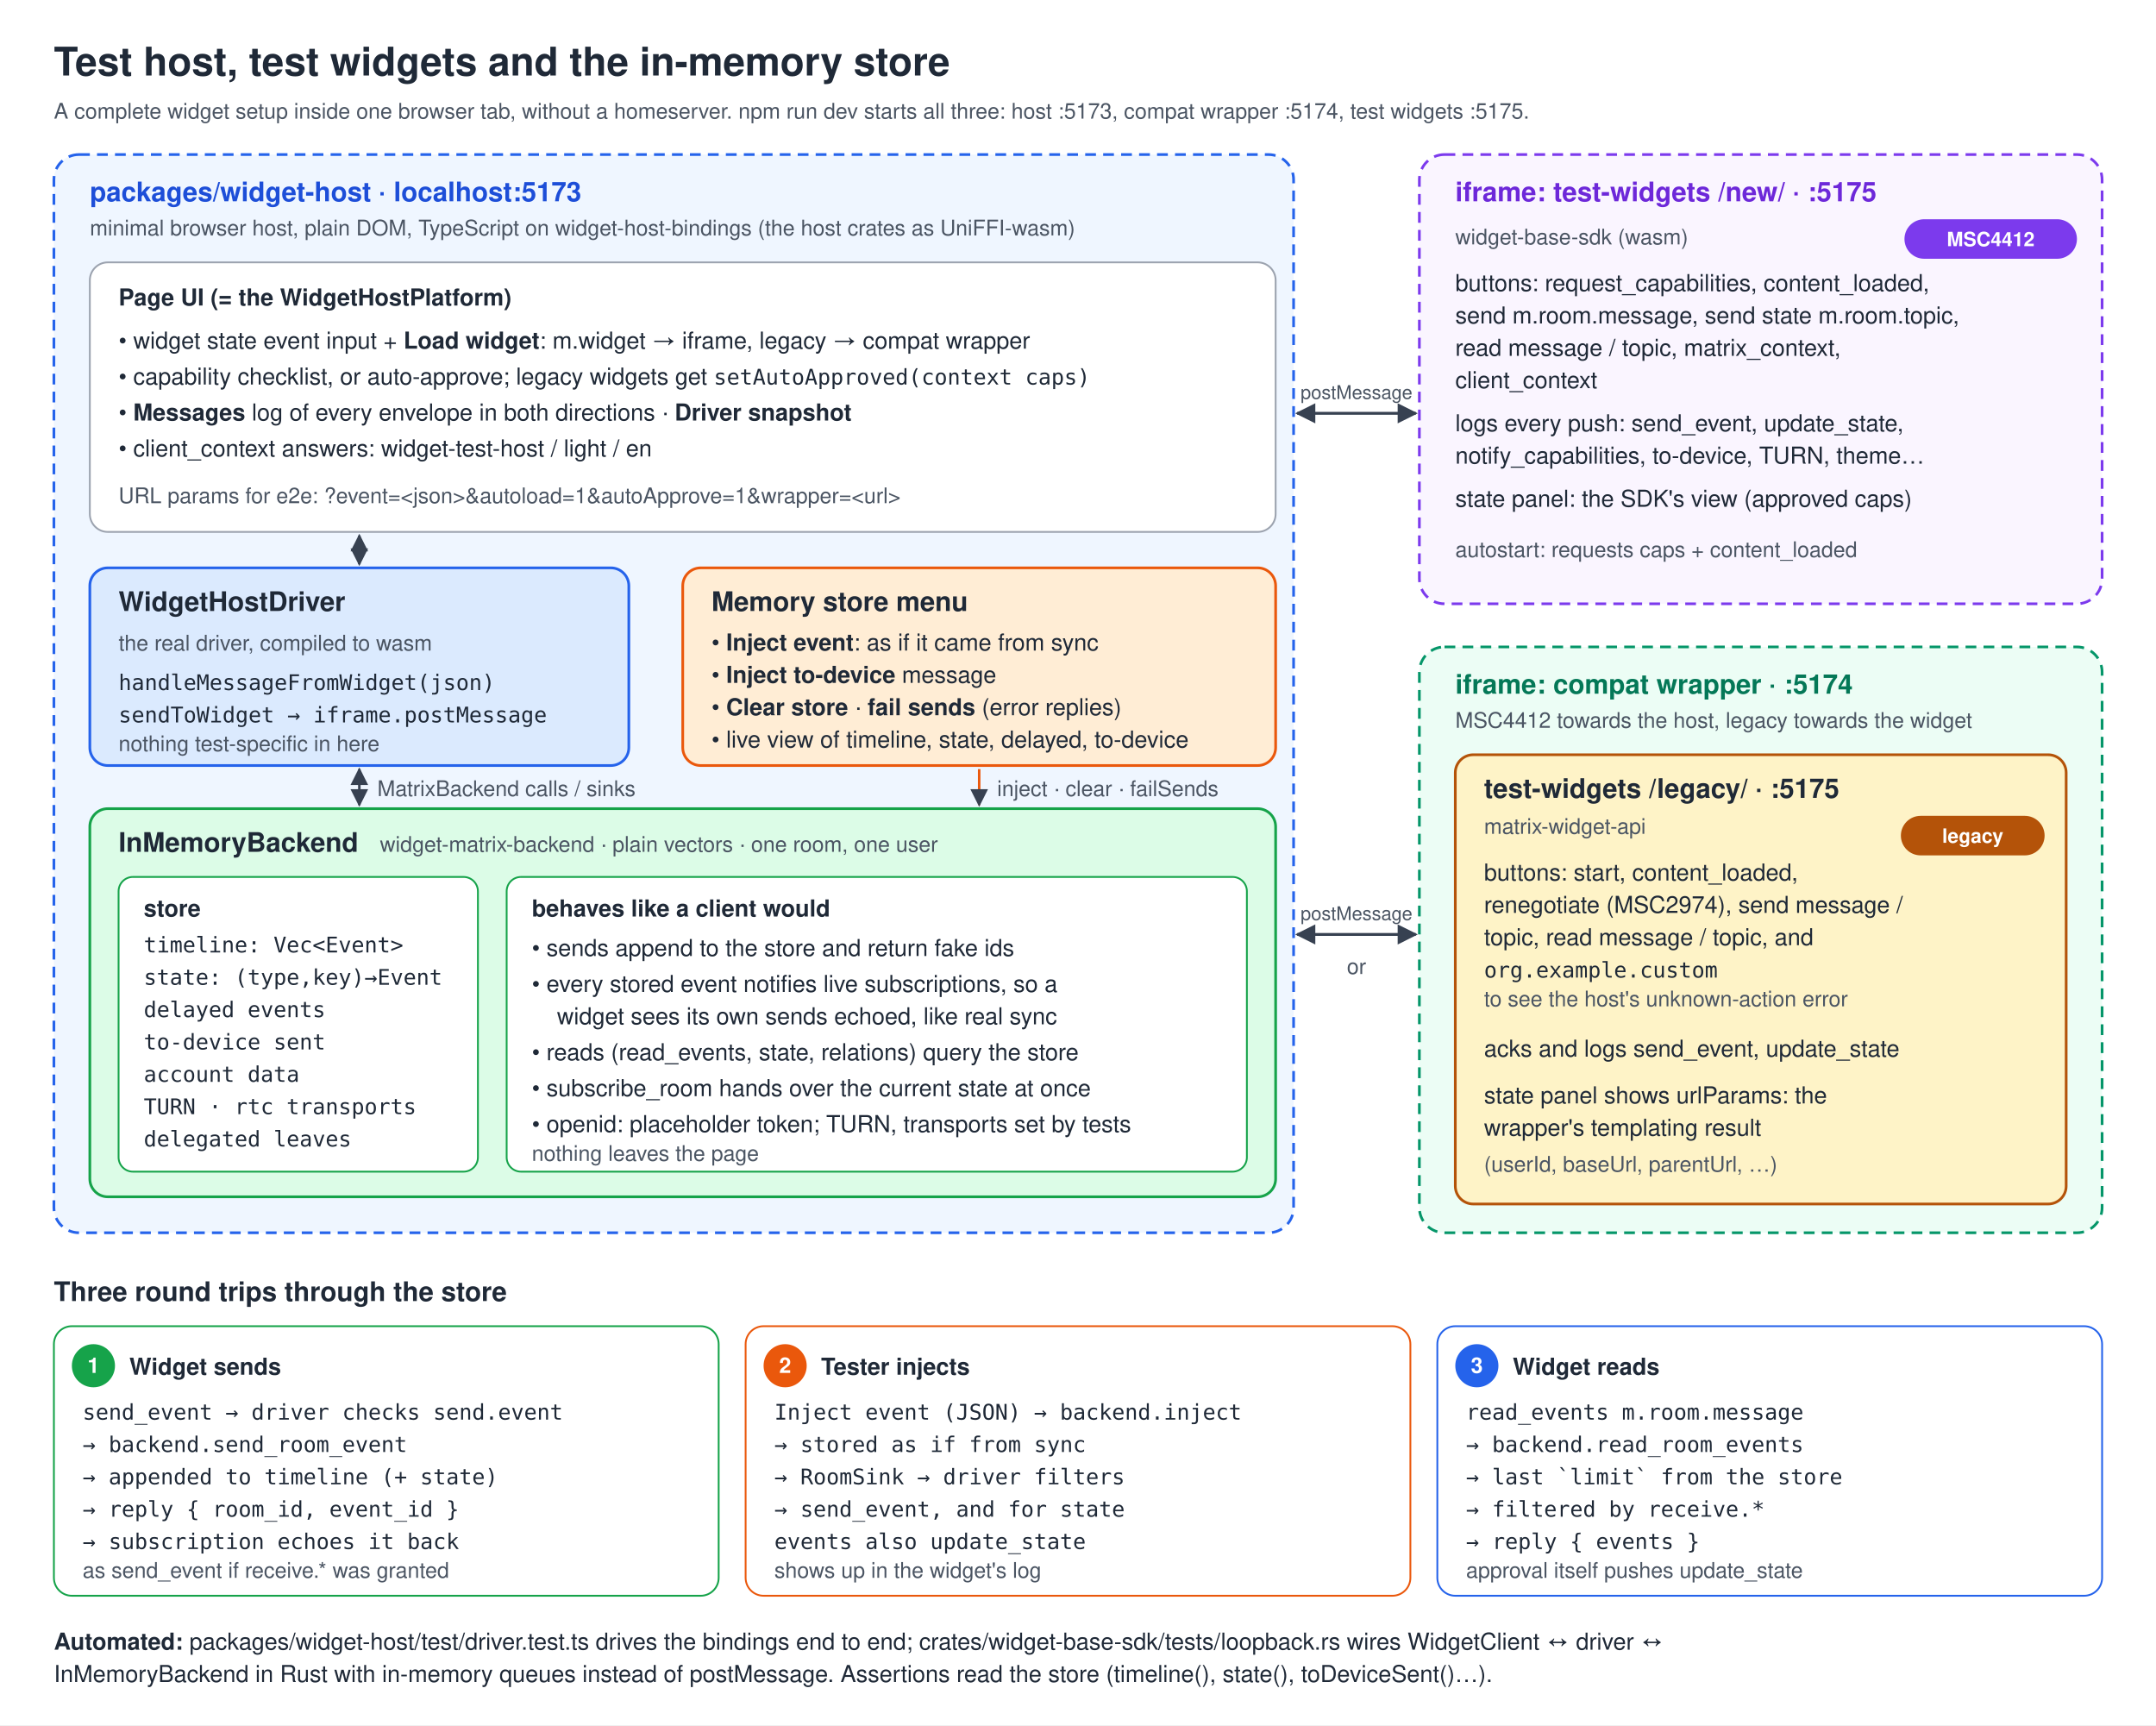
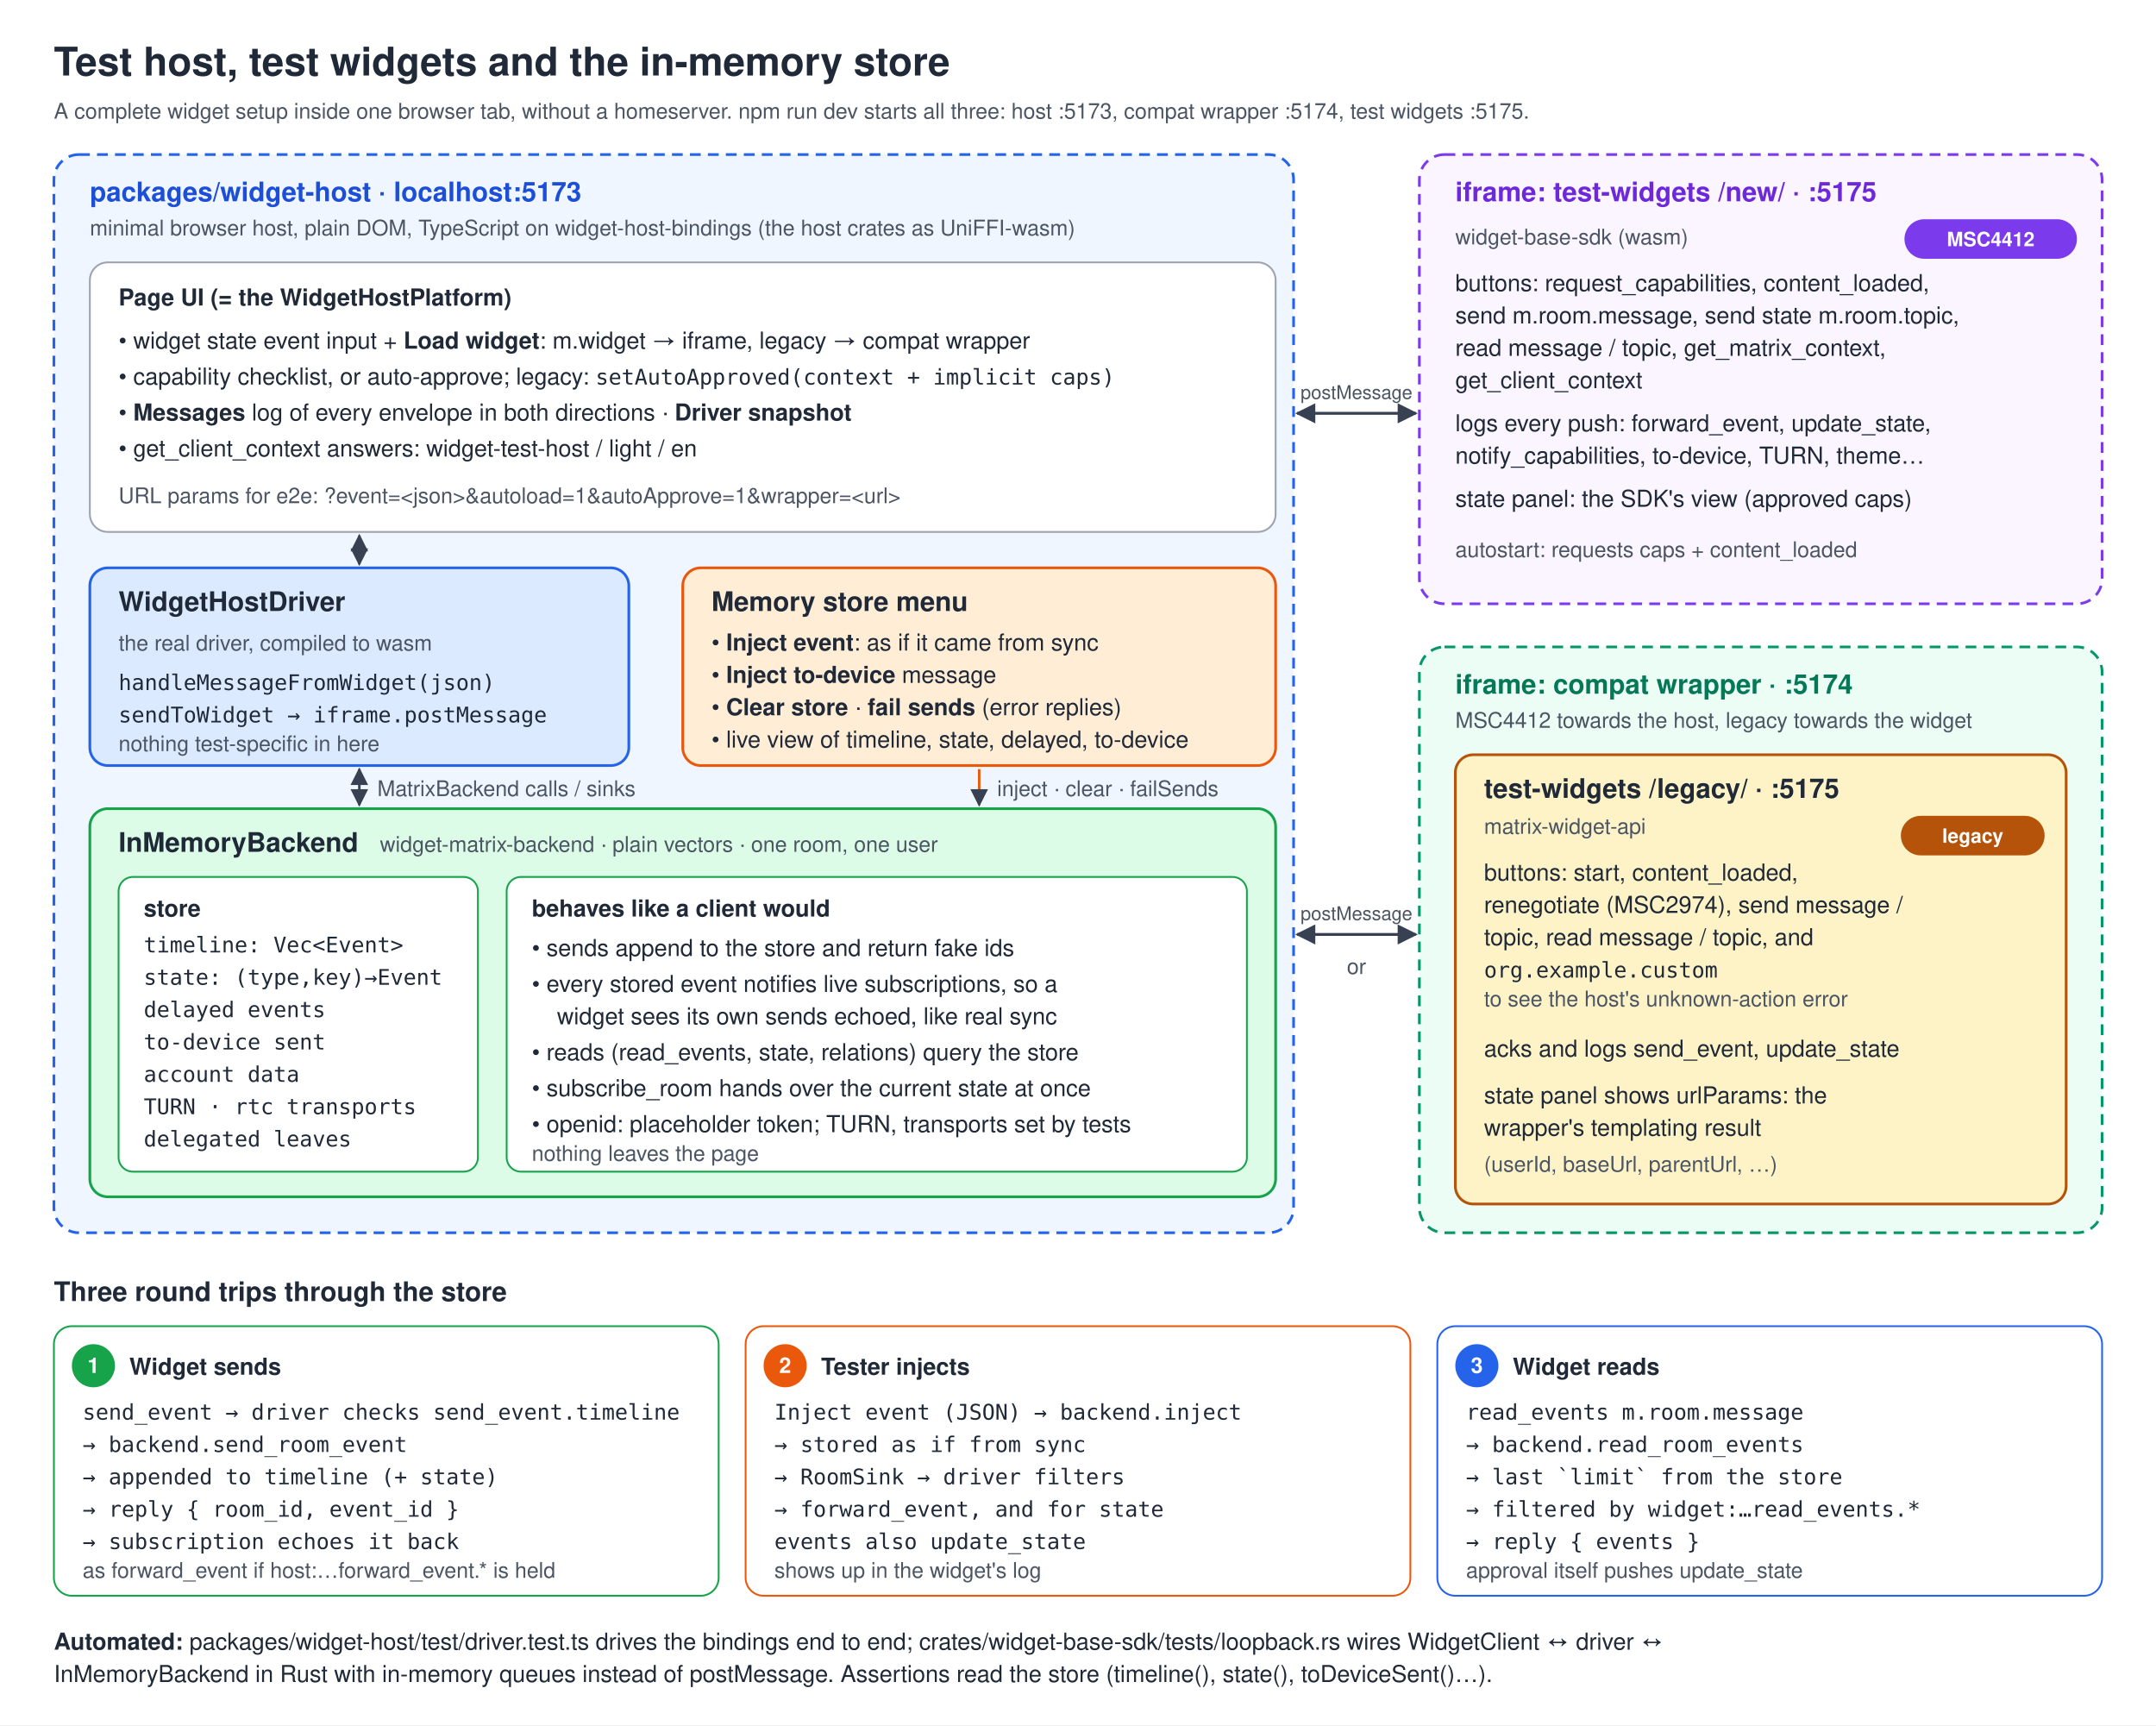
<svg xmlns="http://www.w3.org/2000/svg" viewBox="0 0 1200 960" width="1200" height="960" font-family="-apple-system, 'Segoe UI', Helvetica, Arial, sans-serif">
  <style>
    text { fill: #1f2937; white-space: pre; }
    .h1 { font-size: 22px; font-weight: 700; }
    .h2 { font-size: 15px; font-weight: 700; }
    .b { font-size: 13px; }
    .bb { font-size: 13px; font-weight: 700; }
    .s { font-size: 12px; fill: #4b5563; }
    .m { font-family: ui-monospace, SFMono-Regular, Menlo, monospace; font-size: 12px; }
    .badge { font-size: 11px; font-weight: 700; fill: #ffffff; }
    .num { font-size: 12px; font-weight: 700; fill: #ffffff; }
  </style>
  <defs>
    <marker id="arr" viewBox="0 0 10 10" refX="9" refY="5" markerWidth="7" markerHeight="7" orient="auto-start-reverse">
      <path d="M0,0 L10,5 L0,10 z" fill="#374151" />
    </marker>
    <marker id="arrg" viewBox="0 0 10 10" refX="9" refY="5" markerWidth="7" markerHeight="7" orient="auto">
      <path d="M0,0 L10,5 L0,10 z" fill="#16a34a" />
    </marker>
  </defs>
  <rect width="1200" height="960" fill="#ffffff" />
  <text x="30" y="42" class="h1">Test host, test widgets and the in-memory store</text>
  <text x="30" y="66" class="s">A complete widget setup inside one browser tab, without a homeserver. npm run dev starts all three: host :5173, compat wrapper :5174, test widgets :5175.</text>
  <rect x="30" y="86" width="690" height="600" rx="14" fill="#eff6ff" stroke="#2563eb" stroke-width="1.5" stroke-dasharray="6 4" />
  <text x="50" y="112" class="h2" style="fill:#1d4ed8">packages/widget-host  ·  localhost:5173</text>
  <text x="50" y="131" class="s">minimal browser host, plain DOM, TypeScript on widget-host-bindings (the host crates as UniFFI-wasm)</text>
  <rect x="50" y="146" width="660" height="150" rx="10" fill="#ffffff" stroke="#9ca3af" />
  <text x="66" y="170" class="bb">Page UI (= the WidgetHostPlatform)</text>
  <text x="66" y="194" class="b">• widget state event input + <tspan font-weight="700">Load widget</tspan>: m.widget → iframe, legacy → compat wrapper</text>
-   <text x="66" y="214" class="b">• capability checklist, or auto-approve; legacy widgets get <tspan font-family="ui-monospace, SFMono-Regular, Menlo, monospace" font-size="12">setAutoApproved(context caps)</tspan>
+   <text x="66" y="214" class="b">• capability checklist, or auto-approve; legacy: <tspan font-family="ui-monospace, SFMono-Regular, Menlo, monospace" font-size="12">setAutoApproved(context + implicit caps)</tspan>
  </text>
  <text x="66" y="234" class="b">• <tspan font-weight="700">Messages</tspan> log of every envelope in both directions · <tspan font-weight="700">Driver snapshot</tspan>
  </text>
-   <text x="66" y="254" class="b">• client_context answers: widget-test-host / light / en</text>
+   <text x="66" y="254" class="b">• get_client_context answers: widget-test-host / light / en</text>
  <text x="66" y="280" class="s">URL params for e2e: ?event=&lt;json&gt;&amp;autoload=1&amp;autoApprove=1&amp;wrapper=&lt;url&gt;</text>
  <rect x="50" y="316" width="300" height="110" rx="10" fill="#dbeafe" stroke="#2563eb" stroke-width="1.5" />
  <text x="66" y="340" class="h2">WidgetHostDriver</text>
  <text x="66" y="362" class="s">the real driver, compiled to wasm</text>
  <text x="66" y="384" class="m">handleMessageFromWidget(json)</text>
  <text x="66" y="402" class="m">sendToWidget → iframe.postMessage</text>
  <text x="66" y="418" class="s">nothing test-specific in here</text>
  <rect x="380" y="316" width="330" height="110" rx="10" fill="#ffedd5" stroke="#ea580c" stroke-width="1.5" />
  <text x="396" y="340" class="h2">Memory store menu</text>
  <text x="396" y="362" class="b">• <tspan font-weight="700">Inject event</tspan>: as if it came from sync</text>
  <text x="396" y="380" class="b">• <tspan font-weight="700">Inject to-device</tspan> message</text>
  <text x="396" y="398" class="b">• <tspan font-weight="700">Clear store</tspan> · <tspan font-weight="700">fail sends</tspan> (error replies)</text>
  <text x="396" y="416" class="b">• live view of timeline, state, delayed, to-device</text>
  <rect x="50" y="450" width="660" height="216" rx="10" fill="#dcfce7" stroke="#16a34a" stroke-width="1.5" />
  <text x="66" y="474" class="h2">InMemoryBackend<tspan dx="12" font-size="12" font-weight="400" fill="#4b5563">widget-matrix-backend · plain vectors · one room, one user</tspan>
  </text>
  <rect x="66" y="488" width="200" height="164" rx="8" fill="#ffffff" stroke="#16a34a" />
  <text x="80" y="510" class="bb">store</text>
  <text x="80" y="530" class="m">timeline: Vec&lt;Event&gt;</text>
  <text x="80" y="548" class="m">state: (type,key)→Event</text>
  <text x="80" y="566" class="m">delayed events</text>
  <text x="80" y="584" class="m">to-device sent</text>
  <text x="80" y="602" class="m">account data</text>
  <text x="80" y="620" class="m">TURN · rtc transports</text>
  <text x="80" y="638" class="m">delegated leaves</text>
  <rect x="282" y="488" width="412" height="164" rx="8" fill="#ffffff" stroke="#16a34a" />
  <text x="296" y="510" class="bb">behaves like a client would</text>
  <text x="296" y="532" class="b">• sends append to the store and return fake ids</text>
  <text x="296" y="552" class="b">• every stored event notifies live subscriptions, so a</text>
  <text x="310" y="570" class="b">widget sees its own sends echoed, like real sync</text>
  <text x="296" y="590" class="b">• reads (read_events, state, relations) query the store</text>
  <text x="296" y="610" class="b">• subscribe_room hands over the current state at once</text>
  <text x="296" y="630" class="b">• openid: placeholder token; TURN, transports set by tests</text>
  <text x="296" y="646" class="s">nothing leaves the page</text>
  <line x1="200" y1="298" x2="200" y2="314" stroke="#374151" stroke-width="1.4" marker-end="url(#arr)" marker-start="url(#arr)" />
  <line x1="200" y1="428" x2="200" y2="448" stroke="#374151" stroke-width="1.4" marker-end="url(#arr)" marker-start="url(#arr)" />
  <text x="210" y="443" class="s">MatrixBackend calls / sinks</text>
  <line x1="545" y1="428" x2="545" y2="448" stroke="#ea580c" stroke-width="1.4" marker-end="url(#arr)" />
  <text x="555" y="443" class="s">inject · clear · failSends</text>
  <rect x="790" y="86" width="380" height="250" rx="14" fill="#faf5ff" stroke="#7c3aed" stroke-width="1.5" stroke-dasharray="6 4" />
  <text x="810" y="112" class="h2" style="fill:#6d28d9">iframe: test-widgets /new/  ·  :5175</text>
  <rect x="1060" y="122" width="96" height="22" rx="11" fill="#7c3aed" />
  <text x="1108" y="137" class="badge" text-anchor="middle">MSC4412</text>
  <text x="810" y="136" class="s">widget-base-sdk (wasm)</text>
  <text x="810" y="162" class="b">buttons: request_capabilities, content_loaded,</text>
  <text x="810" y="180" class="b">send m.room.message, send state m.room.topic,</text>
-   <text x="810" y="198" class="b">read message / topic, matrix_context,</text>
-   <text x="810" y="216" class="b">client_context</text>
-   <text x="810" y="240" class="b">logs every push: send_event, update_state,</text>
+   <text x="810" y="198" class="b">read message / topic, get_matrix_context,</text>
+   <text x="810" y="216" class="b">get_client_context</text>
+   <text x="810" y="240" class="b">logs every push: forward_event, update_state,</text>
  <text x="810" y="258" class="b">notify_capabilities, to-device, TURN, theme…</text>
  <text x="810" y="282" class="b">state panel: the SDK's view (approved caps)</text>
  <text x="810" y="310" class="s">autostart: requests caps + content_loaded</text>
  <rect x="790" y="360" width="380" height="326" rx="14" fill="#ecfdf5" stroke="#059669" stroke-width="1.5" stroke-dasharray="6 4" />
  <text x="810" y="386" class="h2" style="fill:#047857">iframe: compat wrapper  ·  :5174</text>
  <text x="810" y="405" class="s">MSC4412 towards the host, legacy towards the widget</text>
  <rect x="810" y="420" width="340" height="250" rx="10" fill="#fef3c7" stroke="#b45309" stroke-width="1.5" />
  <text x="826" y="444" class="h2">test-widgets /legacy/  ·  :5175</text>
  <rect x="1058" y="454" width="80" height="22" rx="11" fill="#b45309" />
  <text x="1098" y="469" class="badge" text-anchor="middle">legacy</text>
  <text x="826" y="464" class="s">matrix-widget-api</text>
  <text x="826" y="490" class="b">buttons: start, content_loaded,</text>
  <text x="826" y="508" class="b">renegotiate (MSC2974), send message /</text>
  <text x="826" y="526" class="b">topic, read message / topic, and</text>
  <text x="826" y="544" class="m">org.example.custom</text>
  <text x="826" y="560" class="s">to see the host's unknown-action error</text>
  <text x="826" y="588" class="b">acks and logs send_event, update_state</text>
  <text x="826" y="614" class="b">state panel shows urlParams: the</text>
  <text x="826" y="632" class="b">wrapper's templating result</text>
  <text x="826" y="652" class="s">(userId, baseUrl, parentUrl, …)</text>
  <line x1="722" y1="230" x2="788" y2="230" stroke="#374151" stroke-width="1.6" marker-end="url(#arr)" marker-start="url(#arr)" />
  <text x="755" y="222" class="s" text-anchor="middle" style="font-size:10.5px">postMessage</text>
  <line x1="722" y1="520" x2="788" y2="520" stroke="#374151" stroke-width="1.6" marker-end="url(#arr)" marker-start="url(#arr)" />
  <text x="755" y="512" class="s" text-anchor="middle" style="font-size:10.5px">postMessage</text>
  <text x="755" y="542" class="s" text-anchor="middle">or</text>
  <text x="30" y="724" class="h2">Three round trips through the store</text>
  <rect x="30" y="738" width="370" height="150" rx="10" fill="#ffffff" stroke="#16a34a" />
  <circle cx="52" cy="760" r="12" fill="#16a34a" />
  <text x="52" y="764" class="num" text-anchor="middle">1</text>
  <text x="72" y="765" class="bb">Widget sends</text>
-   <text x="46" y="790" class="m">send_event → driver checks send.event</text>
+   <text x="46" y="790" class="m">send_event → driver checks send_event.timeline</text>
  <text x="46" y="808" class="m">→ backend.send_room_event</text>
  <text x="46" y="826" class="m">→ appended to timeline (+ state)</text>
  <text x="46" y="844" class="m">→ reply { room_id, event_id }</text>
  <text x="46" y="862" class="m">→ subscription echoes it back</text>
-   <text x="46" y="878" class="s">   as send_event if receive.* was granted</text>
+   <text x="46" y="878" class="s">   as forward_event if host:…forward_event.* is held</text>
  <rect x="415" y="738" width="370" height="150" rx="10" fill="#ffffff" stroke="#ea580c" />
  <circle cx="437" cy="760" r="12" fill="#ea580c" />
  <text x="437" y="764" class="num" text-anchor="middle">2</text>
  <text x="457" y="765" class="bb">Tester injects</text>
  <text x="431" y="790" class="m">Inject event (JSON) → backend.inject</text>
  <text x="431" y="808" class="m">→ stored as if from sync</text>
  <text x="431" y="826" class="m">→ RoomSink → driver filters</text>
-   <text x="431" y="844" class="m">→ send_event, and for state</text>
+   <text x="431" y="844" class="m">→ forward_event, and for state</text>
  <text x="431" y="862" class="m">  events also update_state</text>
  <text x="431" y="878" class="s">   shows up in the widget's log</text>
  <rect x="800" y="738" width="370" height="150" rx="10" fill="#ffffff" stroke="#2563eb" />
  <circle cx="822" cy="760" r="12" fill="#2563eb" />
  <text x="822" y="764" class="num" text-anchor="middle">3</text>
  <text x="842" y="765" class="bb">Widget reads</text>
  <text x="816" y="790" class="m">read_events m.room.message</text>
  <text x="816" y="808" class="m">→ backend.read_room_events</text>
  <text x="816" y="826" class="m">→ last `limit` from the store</text>
-   <text x="816" y="844" class="m">→ filtered by receive.*</text>
+   <text x="816" y="844" class="m">→ filtered by widget:…read_events.*</text>
  <text x="816" y="862" class="m">→ reply { events }</text>
  <text x="816" y="878" class="s">   approval itself pushes update_state</text>
  <text x="30" y="918" class="b">
    <tspan font-weight="700">Automated:</tspan> packages/widget-host/test/driver.test.ts drives the bindings end to end; crates/widget-base-sdk/tests/loopback.rs wires WidgetClient ↔ driver ↔</text>
  <text x="30" y="936" class="b">InMemoryBackend in Rust with in-memory queues instead of postMessage. Assertions read the store (timeline(), state(), toDeviceSent()…).</text>
</svg>
